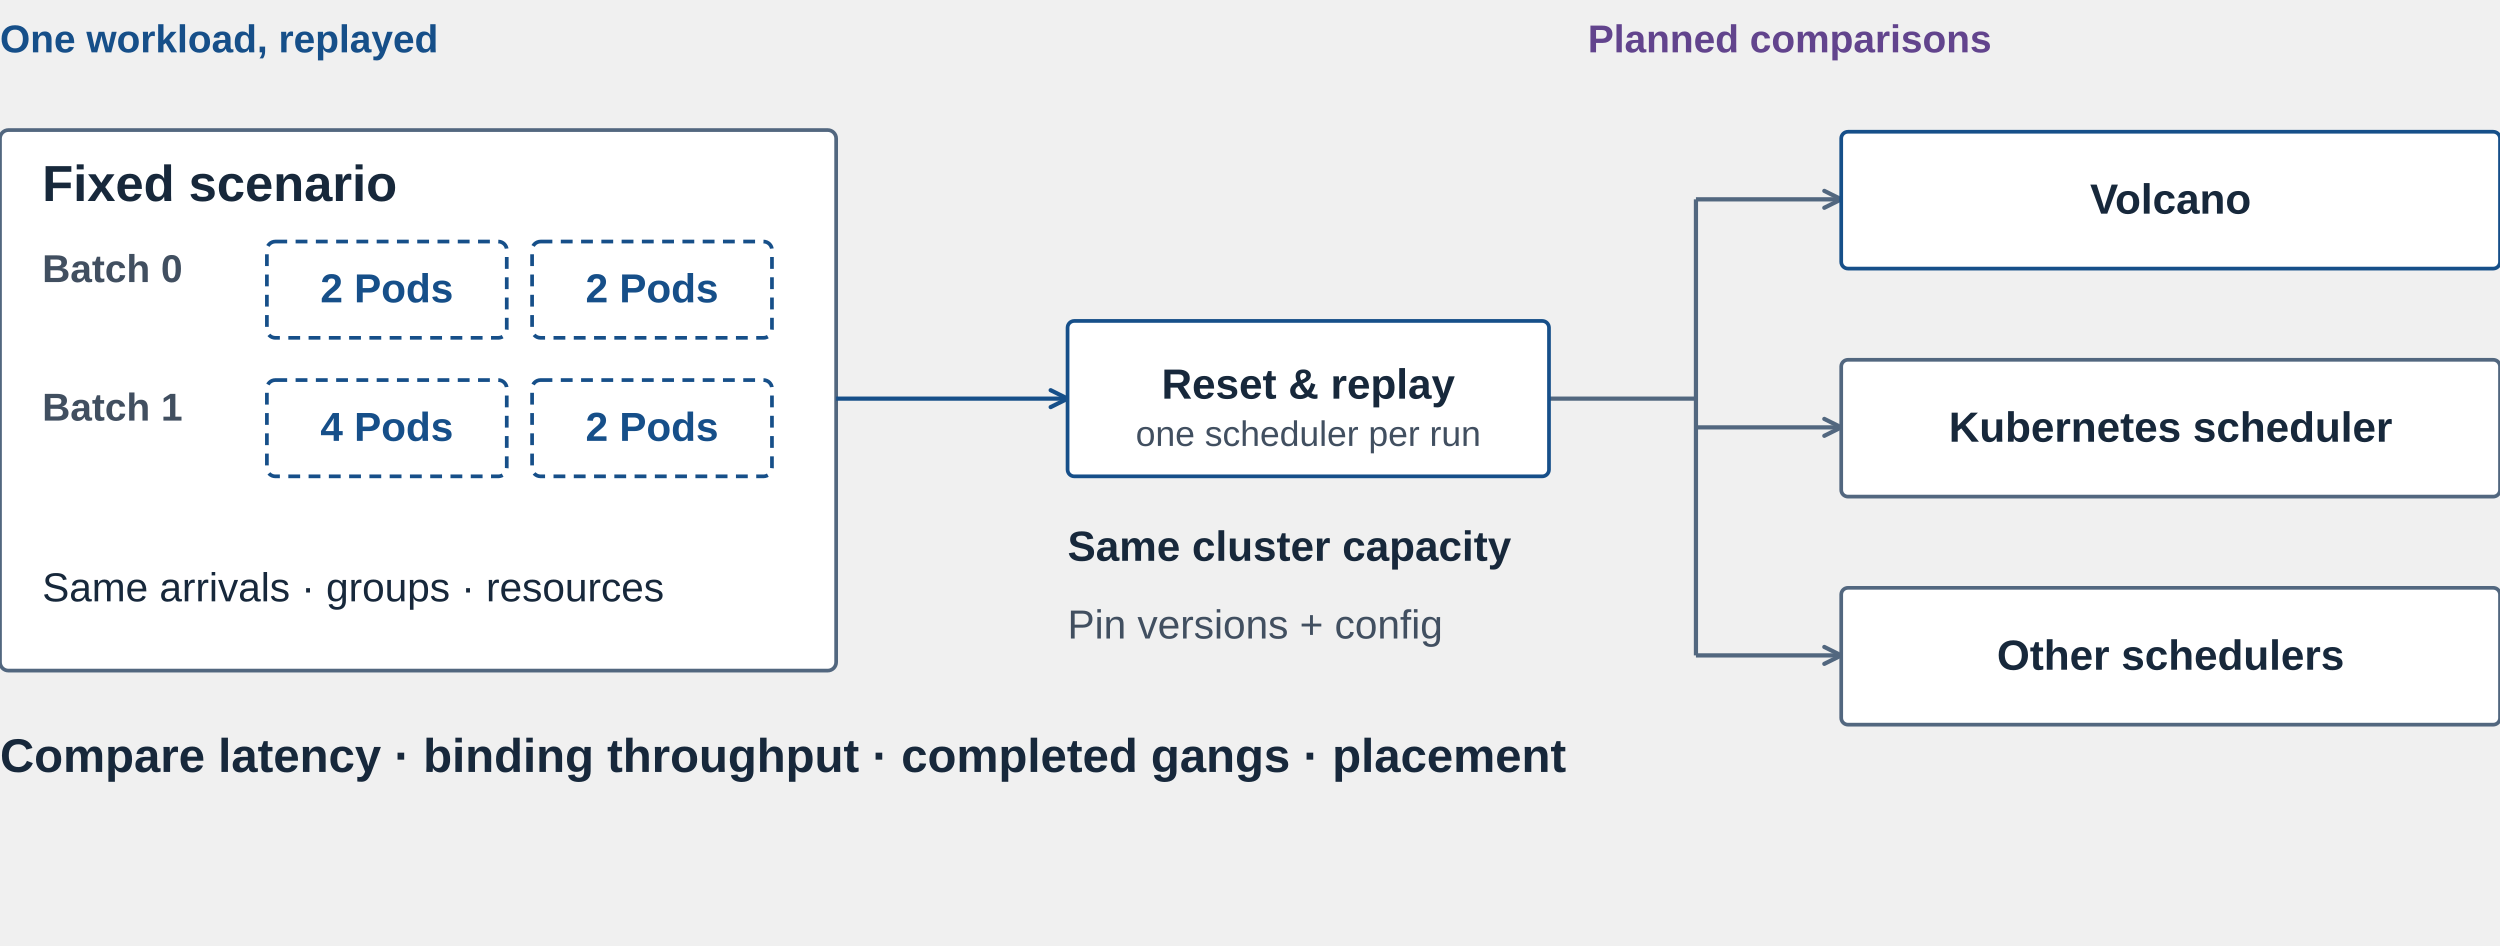
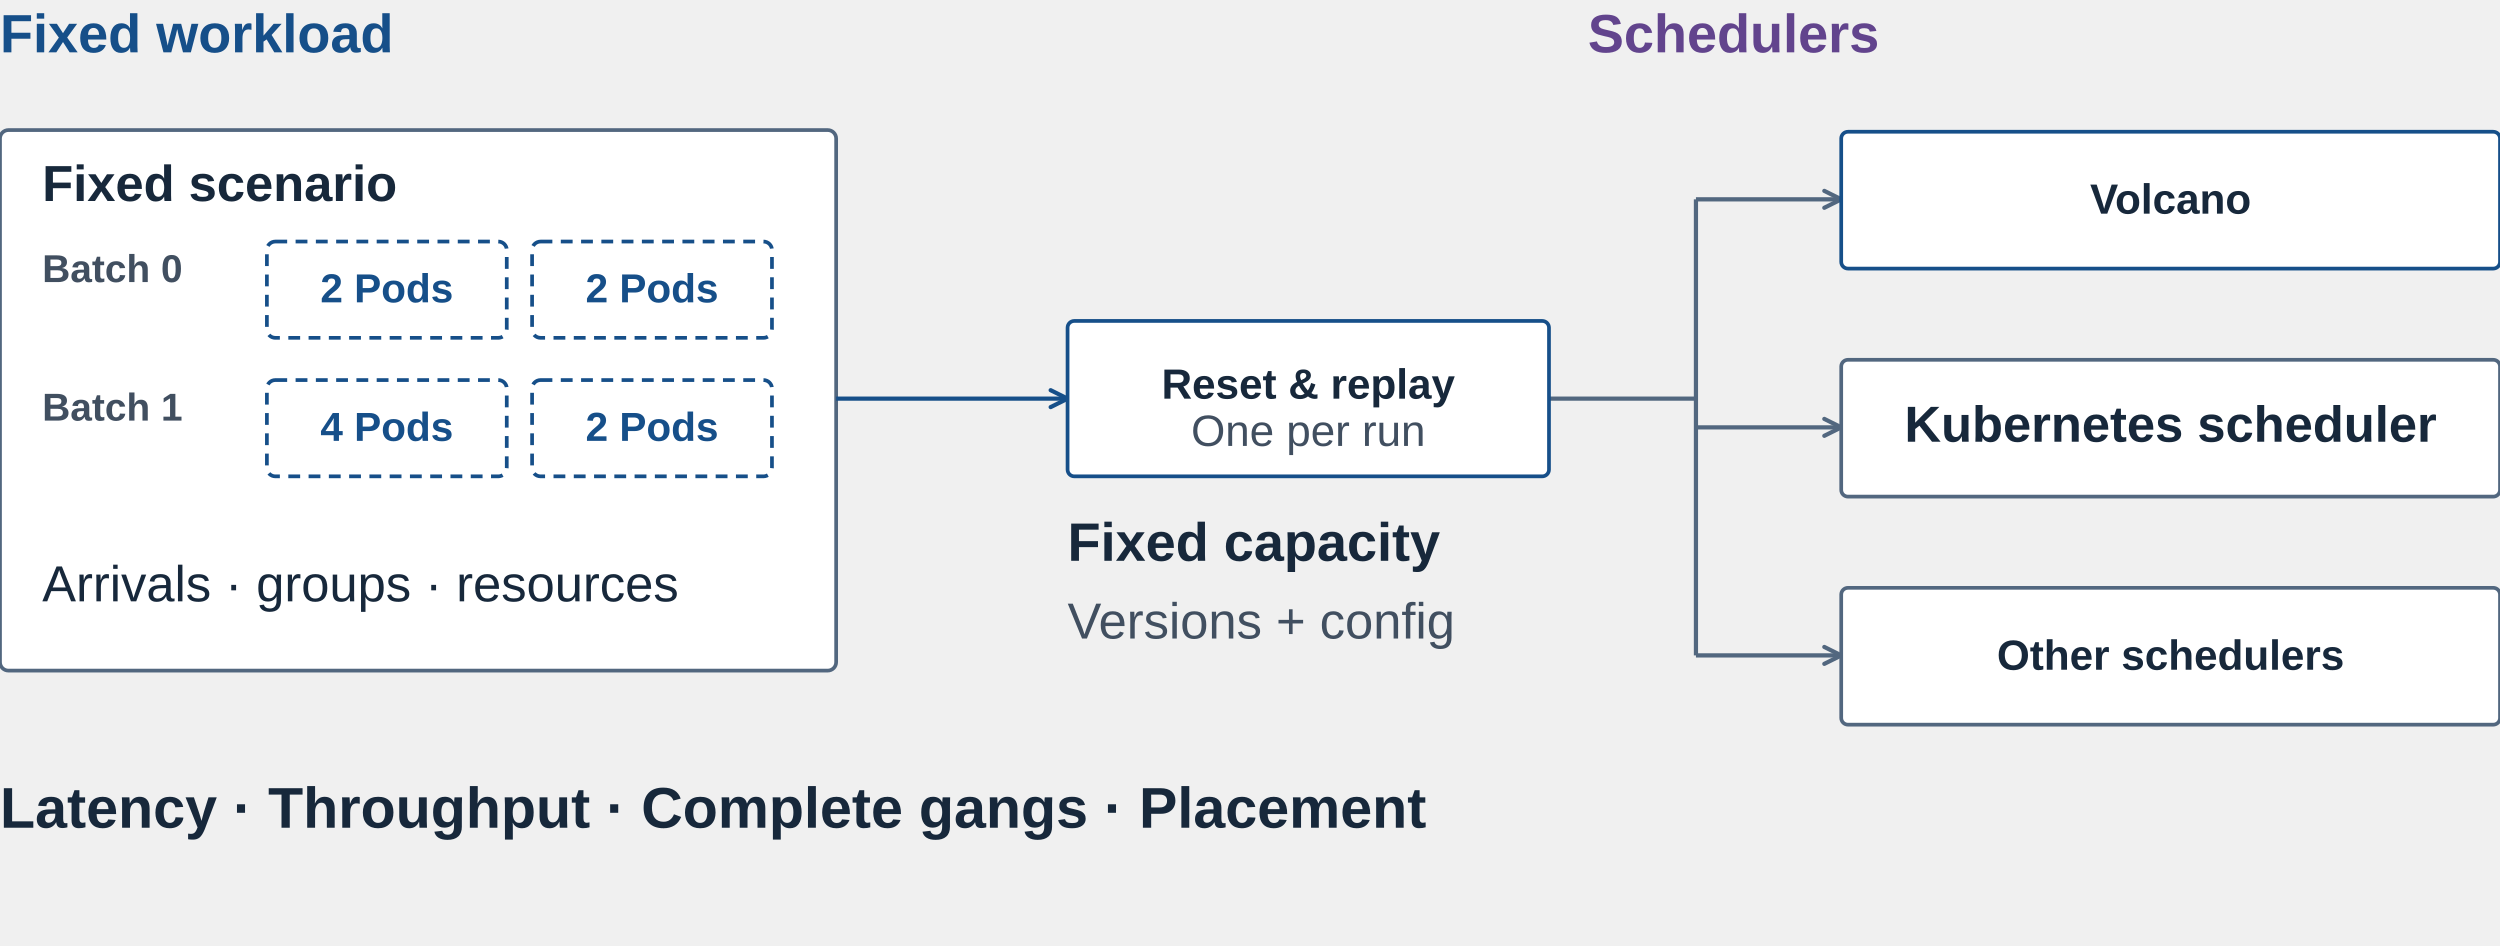
<svg xmlns="http://www.w3.org/2000/svg" width="1480" height="560" viewBox="0 0 1480 560">
  <defs>
    <marker id="arrow-146653" viewBox="0 0 12 12" refX="12" refY="6" markerWidth="12" markerHeight="12" markerUnits="userSpaceOnUse" orient="auto">
      <path d="M0 0 L12 6 L0 12 Z" fill="#146653" />
    </marker>
    <marker id="arrow-164f89" viewBox="0 0 12 12" refX="12" refY="6" markerWidth="12" markerHeight="12" markerUnits="userSpaceOnUse" orient="auto">
      <path d="M0 0 L12 6 L0 12 Z" fill="#164f89" />
    </marker>
    <marker id="arrow-17283b" viewBox="0 0 12 12" refX="12" refY="6" markerWidth="12" markerHeight="12" markerUnits="userSpaceOnUse" orient="auto">
      <path d="M0 0 L12 6 L0 12 Z" fill="#17283b" />
    </marker>
    <marker id="arrow-414f60" viewBox="0 0 12 12" refX="12" refY="6" markerWidth="12" markerHeight="12" markerUnits="userSpaceOnUse" orient="auto">
      <path d="M0 0 L12 6 L0 12 Z" fill="#414f60" />
    </marker>
    <marker id="arrow-52677f" viewBox="0 0 12 12" refX="12" refY="6" markerWidth="12" markerHeight="12" markerUnits="userSpaceOnUse" orient="auto">
      <path d="M0 0 L12 6 L0 12 Z" fill="#52677f" />
    </marker>
    <marker id="arrow-62448d" viewBox="0 0 12 12" refX="12" refY="6" markerWidth="12" markerHeight="12" markerUnits="userSpaceOnUse" orient="auto">
      <path d="M0 0 L12 6 L0 12 Z" fill="#62448d" />
    </marker>
    <marker id="arrow-8b621c" viewBox="0 0 12 12" refX="12" refY="6" markerWidth="12" markerHeight="12" markerUnits="userSpaceOnUse" orient="auto">
      <path d="M0 0 L12 6 L0 12 Z" fill="#8b621c" />
    </marker>
    <marker id="arrow-a6b5c6" viewBox="0 0 12 12" refX="12" refY="6" markerWidth="12" markerHeight="12" markerUnits="userSpaceOnUse" orient="auto">
      <path d="M0 0 L12 6 L0 12 Z" fill="#a6b5c6" />
    </marker>
    <marker id="arrow-c14421" viewBox="0 0 12 12" refX="12" refY="6" markerWidth="12" markerHeight="12" markerUnits="userSpaceOnUse" orient="auto">
      <path d="M0 0 L12 6 L0 12 Z" fill="#c14421" />
    </marker>
    <marker id="arrow-dce5ee" viewBox="0 0 12 12" refX="12" refY="6" markerWidth="12" markerHeight="12" markerUnits="userSpaceOnUse" orient="auto">
      <path d="M0 0 L12 6 L0 12 Z" fill="#dce5ee" />
    </marker>
    <marker id="arrow-dce9f8" viewBox="0 0 12 12" refX="12" refY="6" markerWidth="12" markerHeight="12" markerUnits="userSpaceOnUse" orient="auto">
      <path d="M0 0 L12 6 L0 12 Z" fill="#dce9f8" />
    </marker>
    <marker id="arrow-deeee8" viewBox="0 0 12 12" refX="12" refY="6" markerWidth="12" markerHeight="12" markerUnits="userSpaceOnUse" orient="auto">
      <path d="M0 0 L12 6 L0 12 Z" fill="#deeee8" />
    </marker>
    <marker id="arrow-eae3f3" viewBox="0 0 12 12" refX="12" refY="6" markerWidth="12" markerHeight="12" markerUnits="userSpaceOnUse" orient="auto">
      <path d="M0 0 L12 6 L0 12 Z" fill="#eae3f3" />
    </marker>
    <marker id="arrow-f2f5f9" viewBox="0 0 12 12" refX="12" refY="6" markerWidth="12" markerHeight="12" markerUnits="userSpaceOnUse" orient="auto">
      <path d="M0 0 L12 6 L0 12 Z" fill="#f2f5f9" />
    </marker>
    <marker id="arrow-fff5e2" viewBox="0 0 12 12" refX="12" refY="6" markerWidth="12" markerHeight="12" markerUnits="userSpaceOnUse" orient="auto">
      <path d="M0 0 L12 6 L0 12 Z" fill="#fff5e2" />
    </marker>
    <marker id="arrow-ffffff" viewBox="0 0 12 12" refX="12" refY="6" markerWidth="12" markerHeight="12" markerUnits="userSpaceOnUse" orient="auto">
      <path d="M0 0 L12 6 L0 12 Z" fill="#ffffff" />
    </marker>
  </defs>
  <rect x="0" y="77" width="495" height="320" rx="5" fill="#ffffff" stroke="#52677f" stroke-width="2.2" />
  <path d="M495,236 L632,236" fill="none" stroke="#164f89" stroke-width="2.5" stroke-linejoin="round" />
  <path d="M622.0,241.0 L632,236 L622.0,231.0" fill="none" stroke="#164f89" stroke-width="2.5" stroke-linecap="round" stroke-linejoin="round" />
  <path d="M917,236 L1004,236" fill="none" stroke="#52677f" stroke-width="2.5" stroke-linejoin="round" />
  <path d="M1004,118 L1004,388" fill="none" stroke="#52677f" stroke-width="2.5" stroke-linejoin="round" />
  <path d="M1004,118 L1090,118" fill="none" stroke="#52677f" stroke-width="2.5" stroke-linejoin="round" />
  <path d="M1080.0,123.0 L1090,118 L1080.0,113.0" fill="none" stroke="#52677f" stroke-width="2.5" stroke-linecap="round" stroke-linejoin="round" />
  <path d="M1004,253 L1090,253" fill="none" stroke="#52677f" stroke-width="2.5" stroke-linejoin="round" />
  <path d="M1080.0,258.0 L1090,253 L1080.0,248.0" fill="none" stroke="#52677f" stroke-width="2.5" stroke-linecap="round" stroke-linejoin="round" />
  <path d="M1004,388 L1090,388" fill="none" stroke="#52677f" stroke-width="2.5" stroke-linejoin="round" />
  <path d="M1080.0,393.0 L1090,388 L1080.0,383.0" fill="none" stroke="#52677f" stroke-width="2.5" stroke-linecap="round" stroke-linejoin="round" />
-   <text x="0" y="31" font-family="Liberation Sans, Arial, sans-serif" font-size="23" font-weight="700" fill="#164f89" text-anchor="start">One workload, replayed</text>
-   <text x="940" y="31" font-family="Liberation Sans, Arial, sans-serif" font-size="23" font-weight="700" fill="#62448d" text-anchor="start">Planned comparisons</text>
+   <text x="0" y="31" font-family="Liberation Sans, Arial, sans-serif" font-size="32" font-weight="700" fill="#164f89" text-anchor="start">Fixed workload</text>
+   <text x="940" y="31" font-family="Liberation Sans, Arial, sans-serif" font-size="32" font-weight="700" fill="#62448d" text-anchor="start">Schedulers</text>
  <text x="25" y="119" font-family="Liberation Sans, Arial, sans-serif" font-size="30" font-weight="700" fill="#17283b" text-anchor="start">
    <tspan x="25" dy="0">Fixed scenario</tspan>
  </text>
  <text x="25" y="167" font-family="Liberation Sans, Arial, sans-serif" font-size="23" font-weight="700" fill="#414f60" text-anchor="start">
    <tspan x="25" dy="0">Batch 0</tspan>
  </text>
  <rect x="158" y="143" width="142" height="57" rx="5" fill="#ffffff" stroke="#164f89" stroke-width="2.2" stroke-dasharray="7 5" />
  <text x="229" y="179" font-family="Liberation Sans, Arial, sans-serif" font-size="24" font-weight="700" fill="#164f89" text-anchor="middle">
    <tspan x="229" dy="0">2 Pods</tspan>
  </text>
  <rect x="315" y="143" width="142" height="57" rx="5" fill="#ffffff" stroke="#164f89" stroke-width="2.2" stroke-dasharray="7 5" />
  <text x="386" y="179" font-family="Liberation Sans, Arial, sans-serif" font-size="24" font-weight="700" fill="#164f89" text-anchor="middle">
    <tspan x="386" dy="0">2 Pods</tspan>
  </text>
  <text x="25" y="249" font-family="Liberation Sans, Arial, sans-serif" font-size="23" font-weight="700" fill="#414f60" text-anchor="start">
    <tspan x="25" dy="0">Batch 1</tspan>
  </text>
  <rect x="158" y="225" width="142" height="57" rx="5" fill="#ffffff" stroke="#164f89" stroke-width="2.2" stroke-dasharray="7 5" />
  <text x="229" y="261" font-family="Liberation Sans, Arial, sans-serif" font-size="24" font-weight="700" fill="#164f89" text-anchor="middle">
    <tspan x="229" dy="0">4 Pods</tspan>
  </text>
  <rect x="315" y="225" width="142" height="57" rx="5" fill="#ffffff" stroke="#164f89" stroke-width="2.2" stroke-dasharray="7 5" />
  <text x="386" y="261" font-family="Liberation Sans, Arial, sans-serif" font-size="24" font-weight="700" fill="#164f89" text-anchor="middle">
    <tspan x="386" dy="0">2 Pods</tspan>
  </text>
-   <text x="25" y="356" font-family="Liberation Sans, Arial, sans-serif" font-size="24" font-weight="400" fill="#17283b" text-anchor="start">
-     <tspan x="25" dy="0">Same arrivals · groups · resources</tspan>
-   </text>
+   <text x="25" y="356" font-family="Liberation Sans, Arial, sans-serif" font-size="30" font-weight="400" fill="#17283b" text-anchor="start">Arrivals · groups · resources</text>
  <rect x="632" y="190" width="285" height="92" rx="4" fill="#ffffff" stroke="#164f89" stroke-width="2.2" />
  <text x="774.5" y="236.0" font-family="Liberation Sans, Arial, sans-serif" font-size="25" font-weight="700" fill="#17283b" text-anchor="middle">
    <tspan x="774.5" dy="0">Reset &amp; replay</tspan>
  </text>
-   <text x="774.5" y="264.0" font-family="Liberation Sans, Arial, sans-serif" font-size="21" font-weight="400" fill="#414f60" text-anchor="middle">
-     <tspan x="774.5" dy="0">one scheduler per run</tspan>
-   </text>
-   <text x="632" y="332" font-family="Liberation Sans, Arial, sans-serif" font-size="25" font-weight="700" fill="#17283b" text-anchor="start">
-     <tspan x="632" dy="0">Same cluster capacity</tspan>
-   </text>
-   <text x="632" y="378" font-family="Liberation Sans, Arial, sans-serif" font-size="24" font-weight="400" fill="#414f60" text-anchor="start">
-     <tspan x="632" dy="0">Pin versions + config</tspan>
-   </text>
+   <text x="774.5" y="264.0" font-family="Liberation Sans, Arial, sans-serif" font-size="26" font-weight="400" fill="#414f60" text-anchor="middle">One per run</text>
+   <text x="632" y="332" font-family="Liberation Sans, Arial, sans-serif" font-size="32" font-weight="700" fill="#17283b" text-anchor="start">Fixed capacity</text>
+   <text x="632" y="378" font-family="Liberation Sans, Arial, sans-serif" font-size="30" font-weight="400" fill="#414f60" text-anchor="start">Versions + config</text>
  <rect x="1090" y="78" width="390" height="81" rx="4" fill="#ffffff" stroke="#164f89" stroke-width="2.2" />
  <text x="1285.0" y="126.5" font-family="Liberation Sans, Arial, sans-serif" font-size="25" font-weight="700" fill="#17283b" text-anchor="middle">
    <tspan x="1285.0" dy="0">Volcano</tspan>
  </text>
  <rect x="1090" y="213" width="390" height="81" rx="4" fill="#ffffff" stroke="#52677f" stroke-width="2.2" />
-   <text x="1285.0" y="261.5" font-family="Liberation Sans, Arial, sans-serif" font-size="25" font-weight="700" fill="#17283b" text-anchor="middle">Kubernetes scheduler</text>
+   <text x="1285.0" y="261.5" font-family="Liberation Sans, Arial, sans-serif" font-size="30" font-weight="700" fill="#17283b" text-anchor="middle">Kubernetes scheduler</text>
  <rect x="1090" y="348" width="390" height="81" rx="4" fill="#ffffff" stroke="#52677f" stroke-width="2.2" />
  <text x="1285.0" y="396.5" font-family="Liberation Sans, Arial, sans-serif" font-size="25" font-weight="700" fill="#17283b" text-anchor="middle">Other schedulers</text>
-   <text x="0" y="457" font-family="Liberation Sans, Arial, sans-serif" font-size="28" font-weight="700" fill="#17283b" text-anchor="start">
-     <tspan x="0" dy="0">Compare latency · binding throughput · completed gangs · placement</tspan>
-   </text>
+   <text x="0" y="490" font-family="Liberation Sans, Arial, sans-serif" font-size="34" font-weight="700" fill="#17283b" text-anchor="start">Latency  ·  Throughput  ·  Complete gangs  ·  Placement</text>
</svg>
